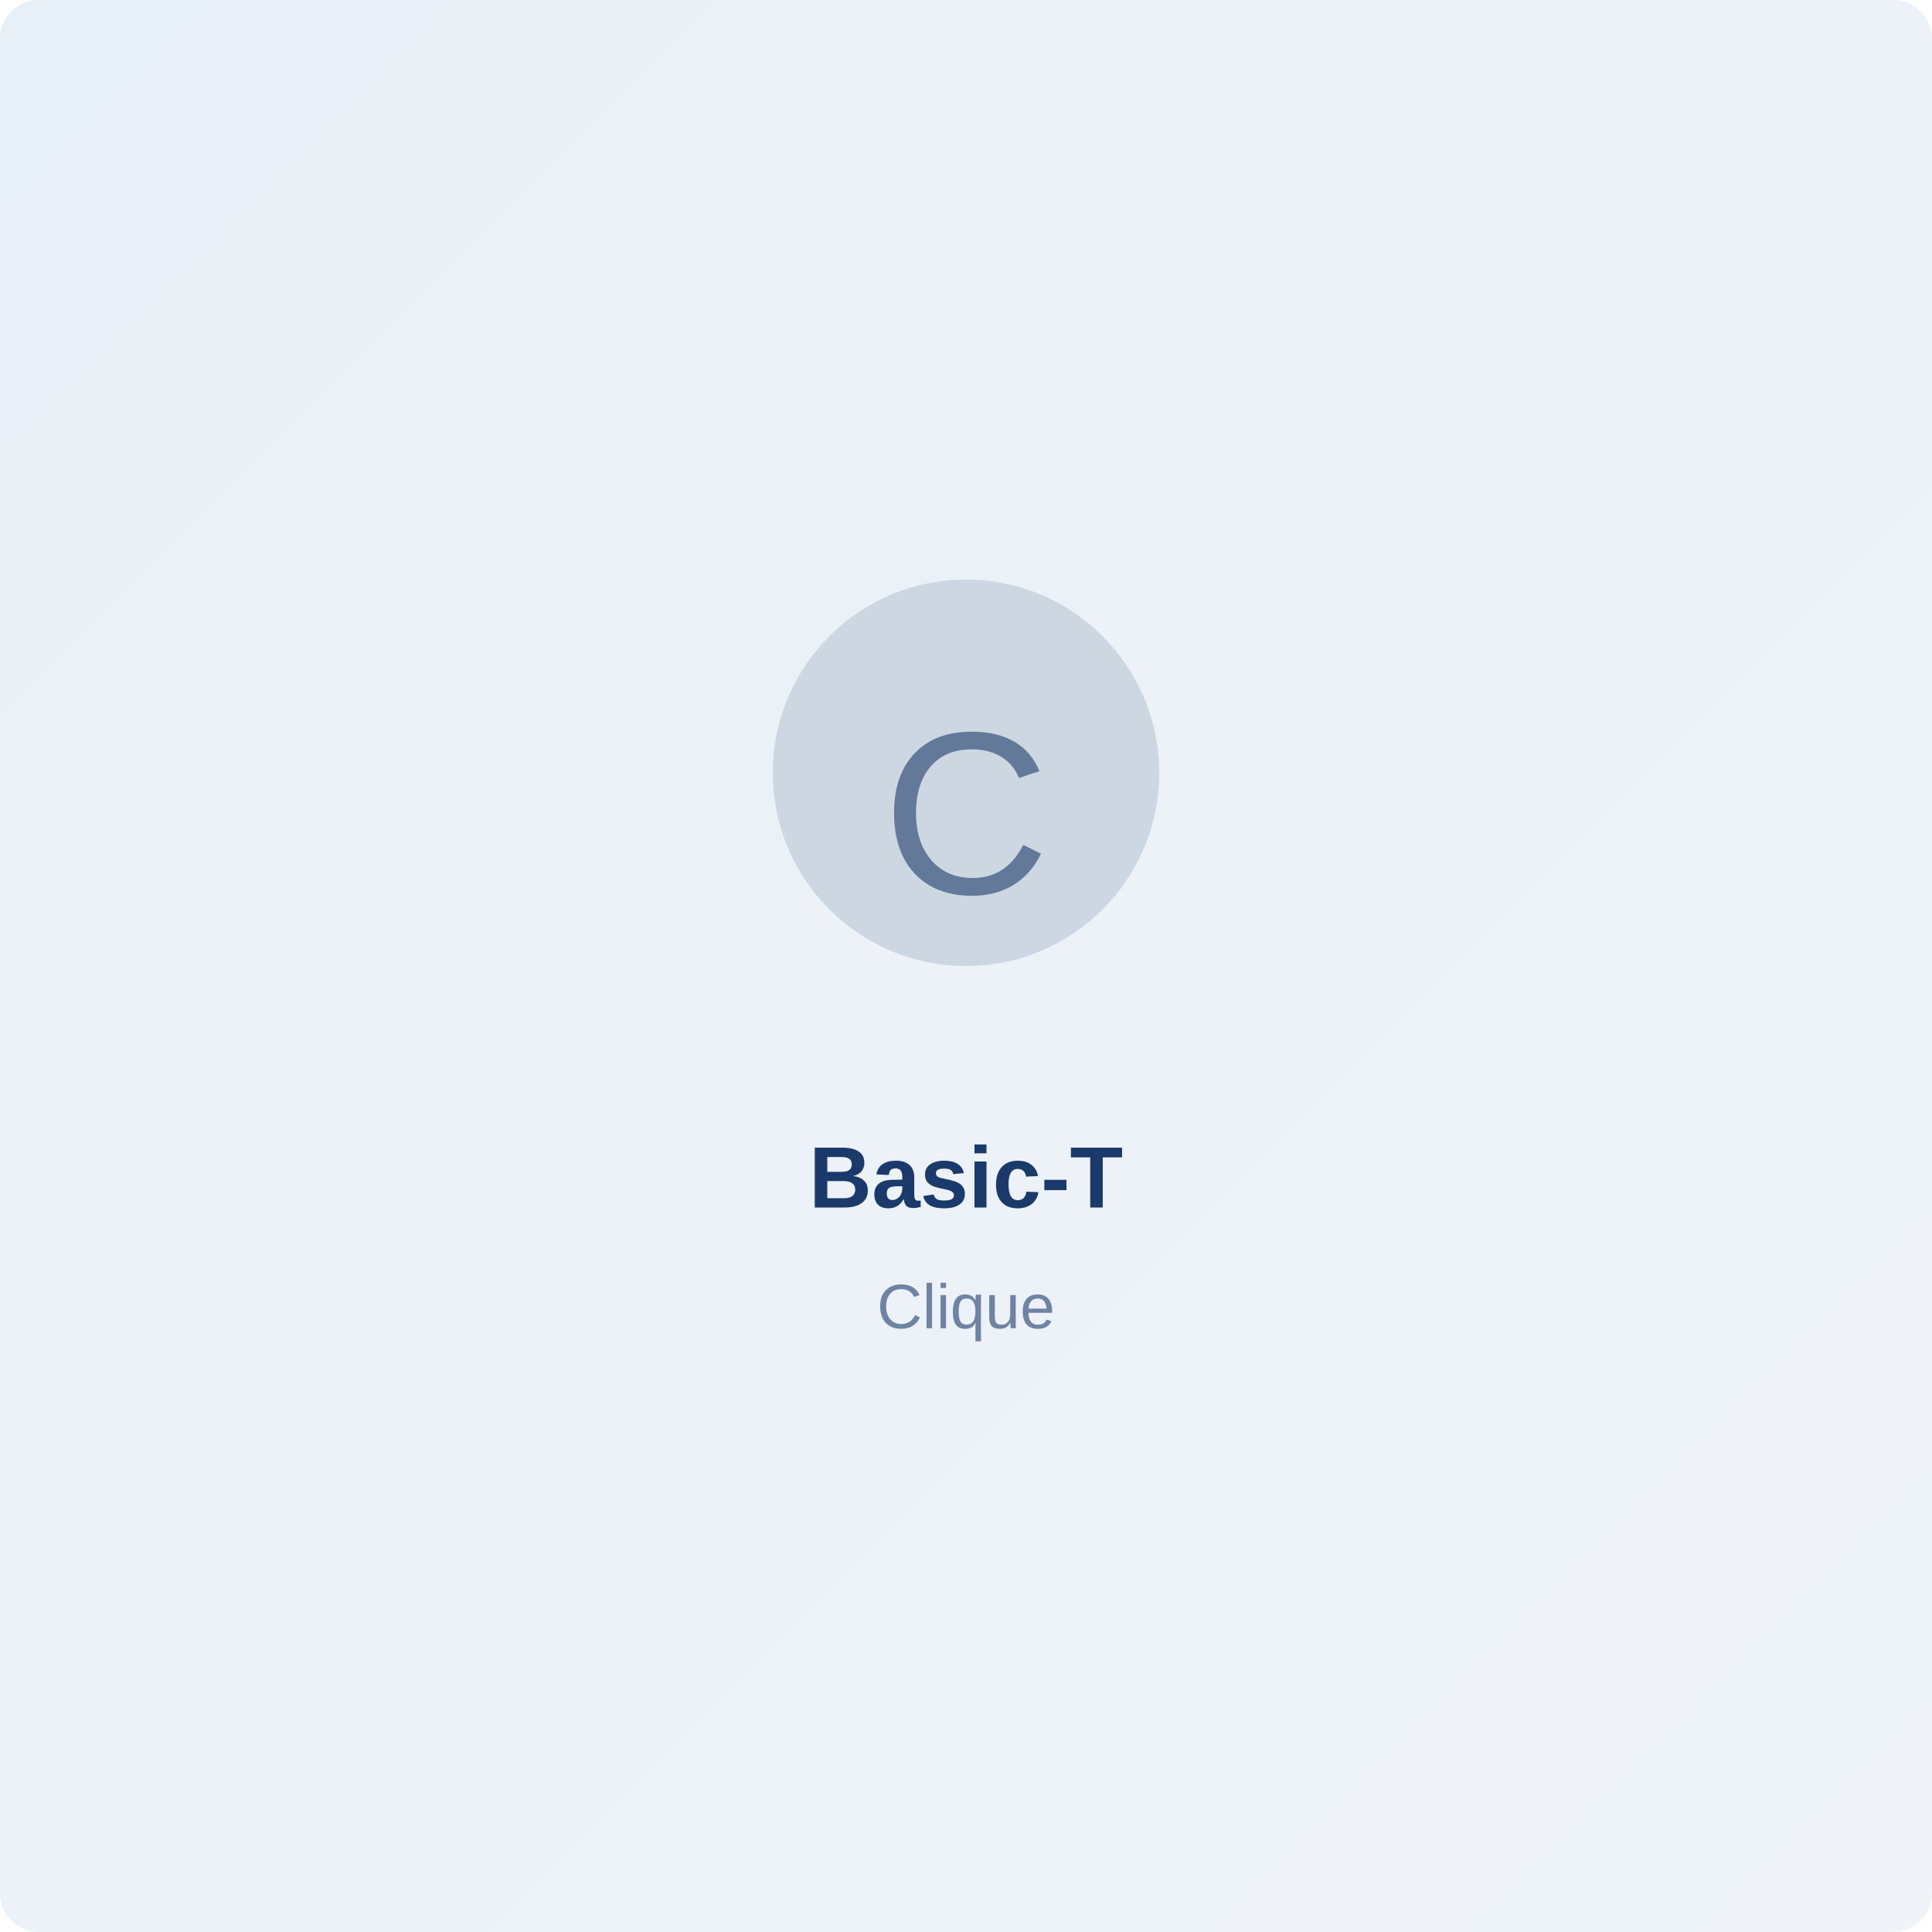
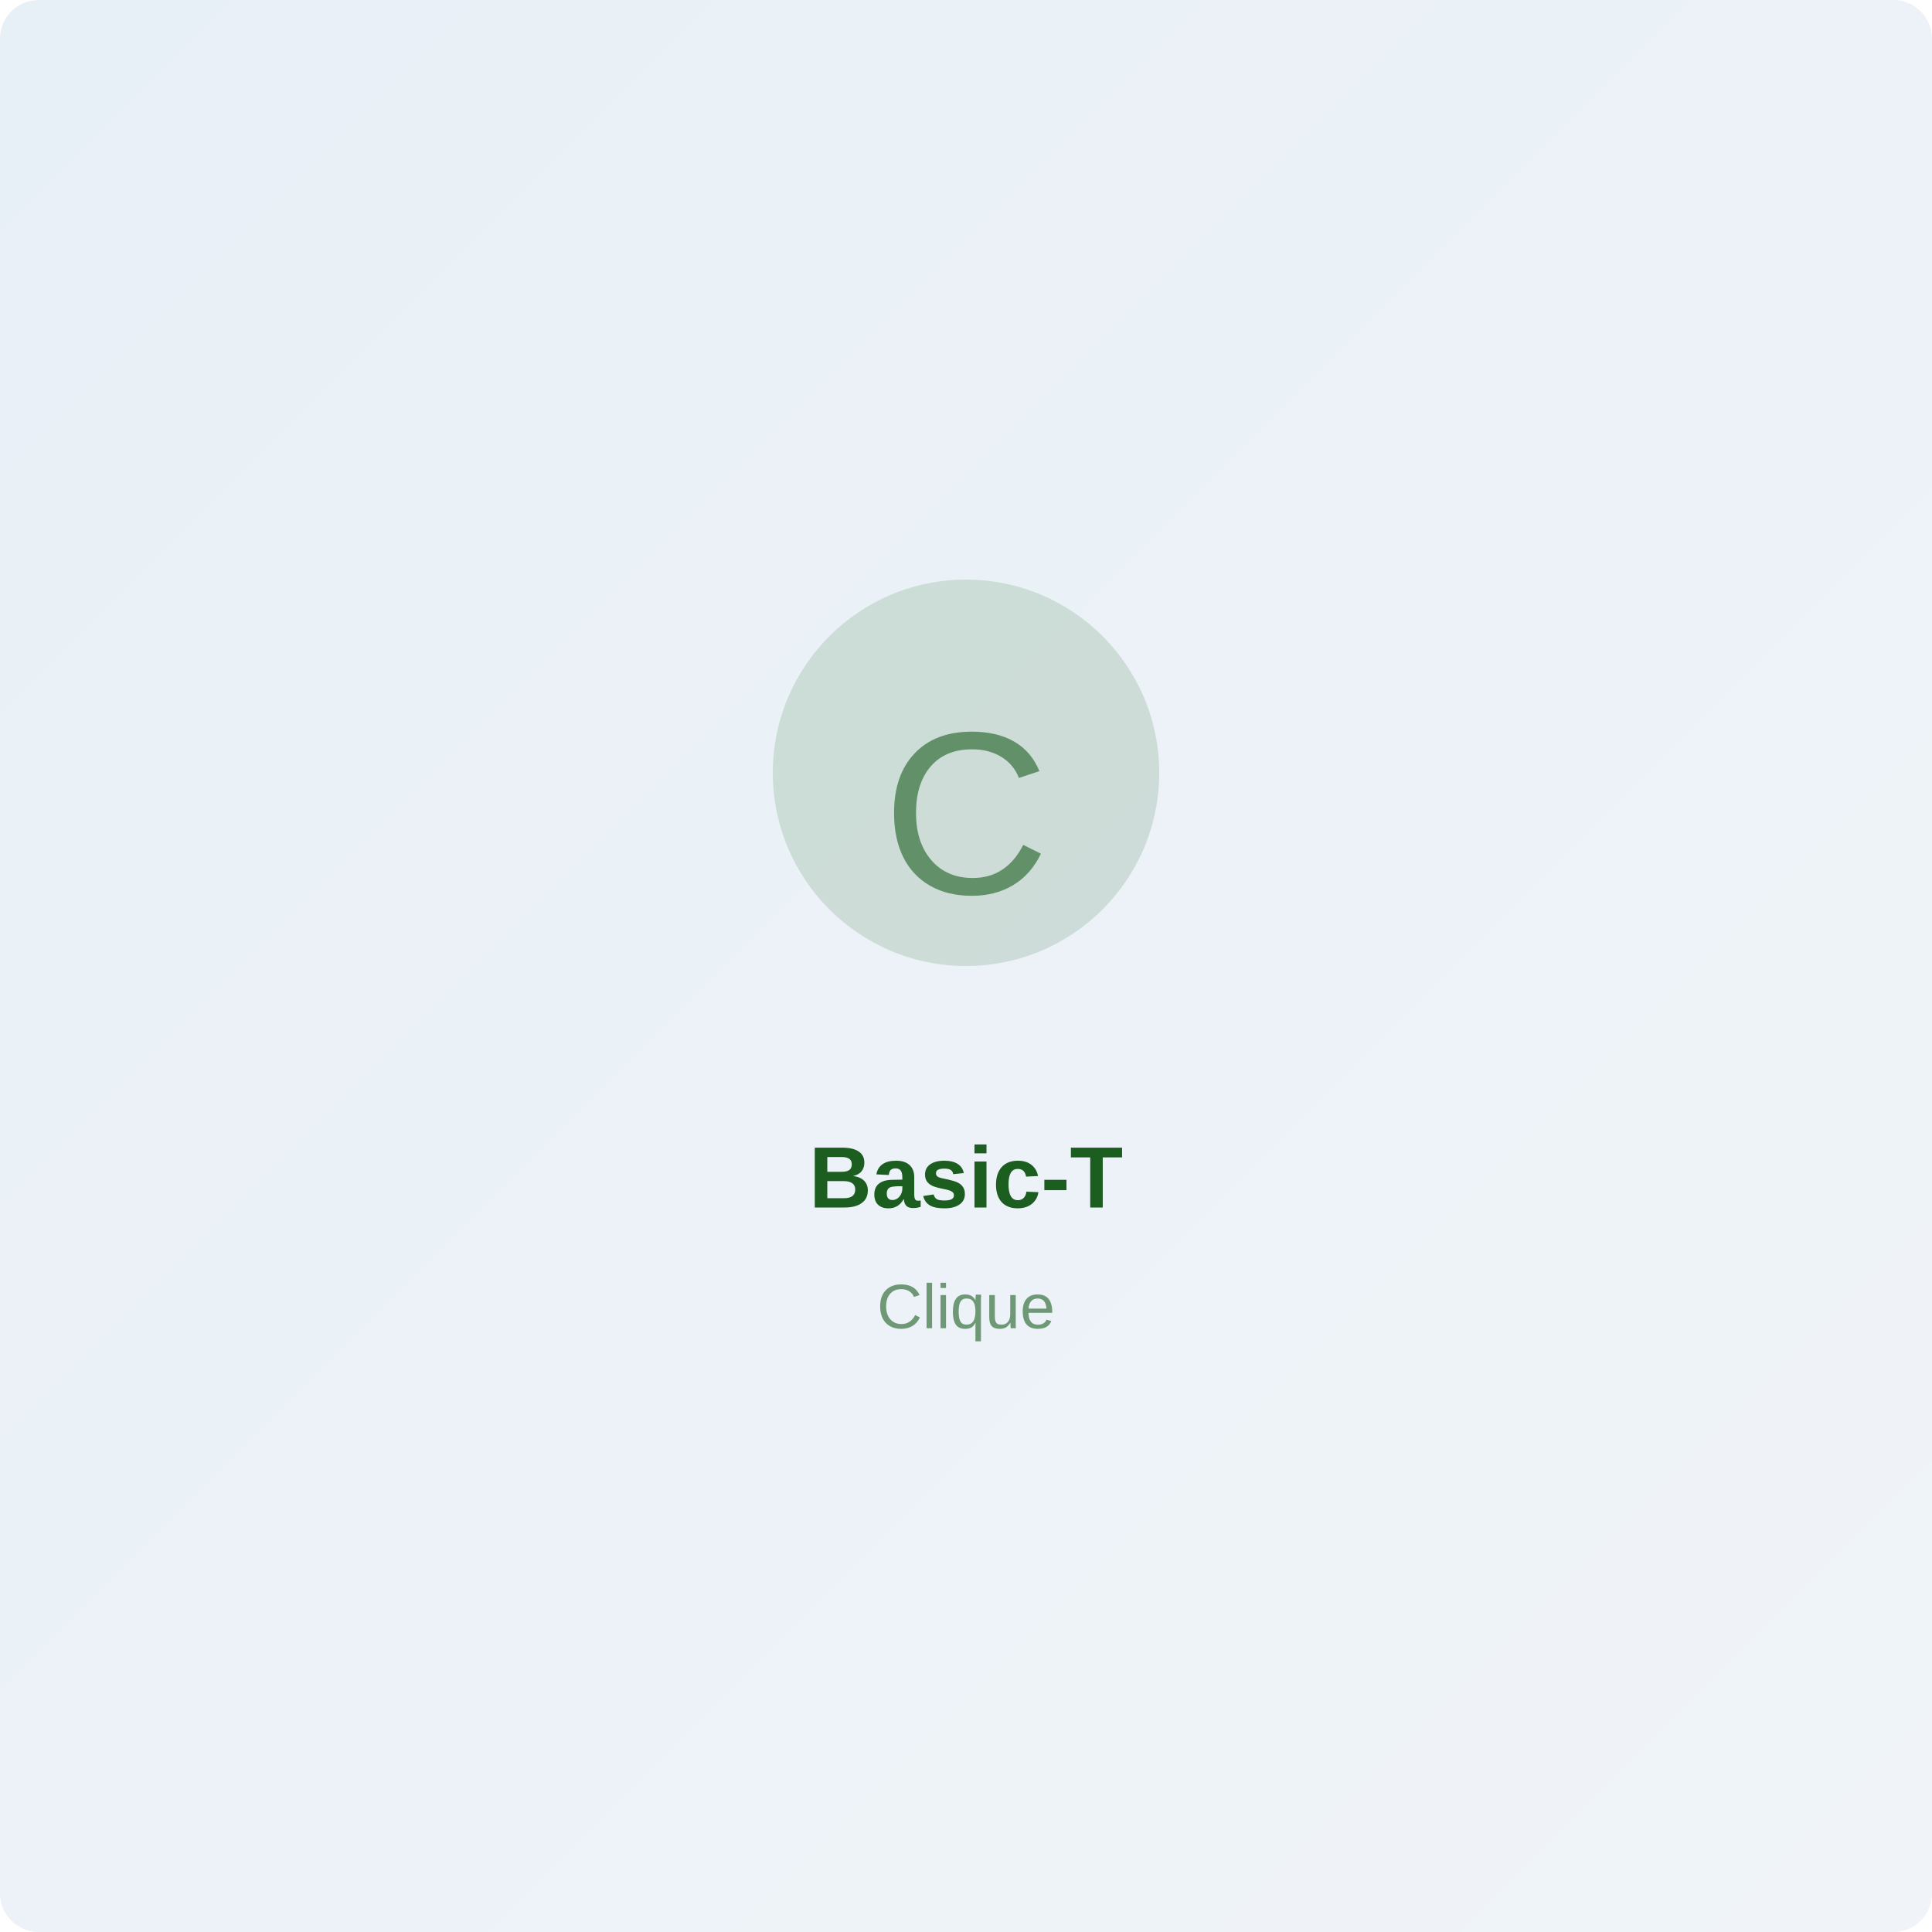
<svg xmlns="http://www.w3.org/2000/svg" width="400" height="400" viewBox="0 0 400 400">
  <defs>
    <linearGradient id="bg" x1="0%" y1="0%" x2="100%" y2="100%">
      <stop offset="0%" style="stop-color:#e8f0f7;stop-opacity:1" />
      <stop offset="100%" style="stop-color:#f0f4f8;stop-opacity:1" />
    </linearGradient>
  </defs>
  <rect width="400" height="400" fill="url(#bg)" rx="8" />
-   <rect x="160" y="120" width="80" height="80" rx="40" fill="#1a3a6b" opacity="0.15" />
-   <text x="200" y="185" font-family="Arial, sans-serif" font-size="48" text-anchor="middle" fill="#1a3a6b" opacity="0.6">C</text>
-   <text x="200" y="250" font-family="Arial, sans-serif" font-size="18" font-weight="bold" text-anchor="middle" fill="#1a3a6b">Basic-T</text>
-   <text x="200" y="275" font-family="Arial, sans-serif" font-size="13" text-anchor="middle" fill="#1a3a6b" opacity="0.6">Clique</text>
+   <rect x="160" y="120" width="80" height="80" rx="40" fill="#1b5e20" opacity="0.15" />
+   <text x="200" y="185" font-family="Arial, sans-serif" font-size="48" text-anchor="middle" fill="#1b5e20" opacity="0.6">C</text>
+   <text x="200" y="250" font-family="Arial, sans-serif" font-size="18" font-weight="bold" text-anchor="middle" fill="#1b5e20">Basic-T</text>
+   <text x="200" y="275" font-family="Arial, sans-serif" font-size="13" text-anchor="middle" fill="#1b5e20" opacity="0.6">Clique</text>
</svg>
